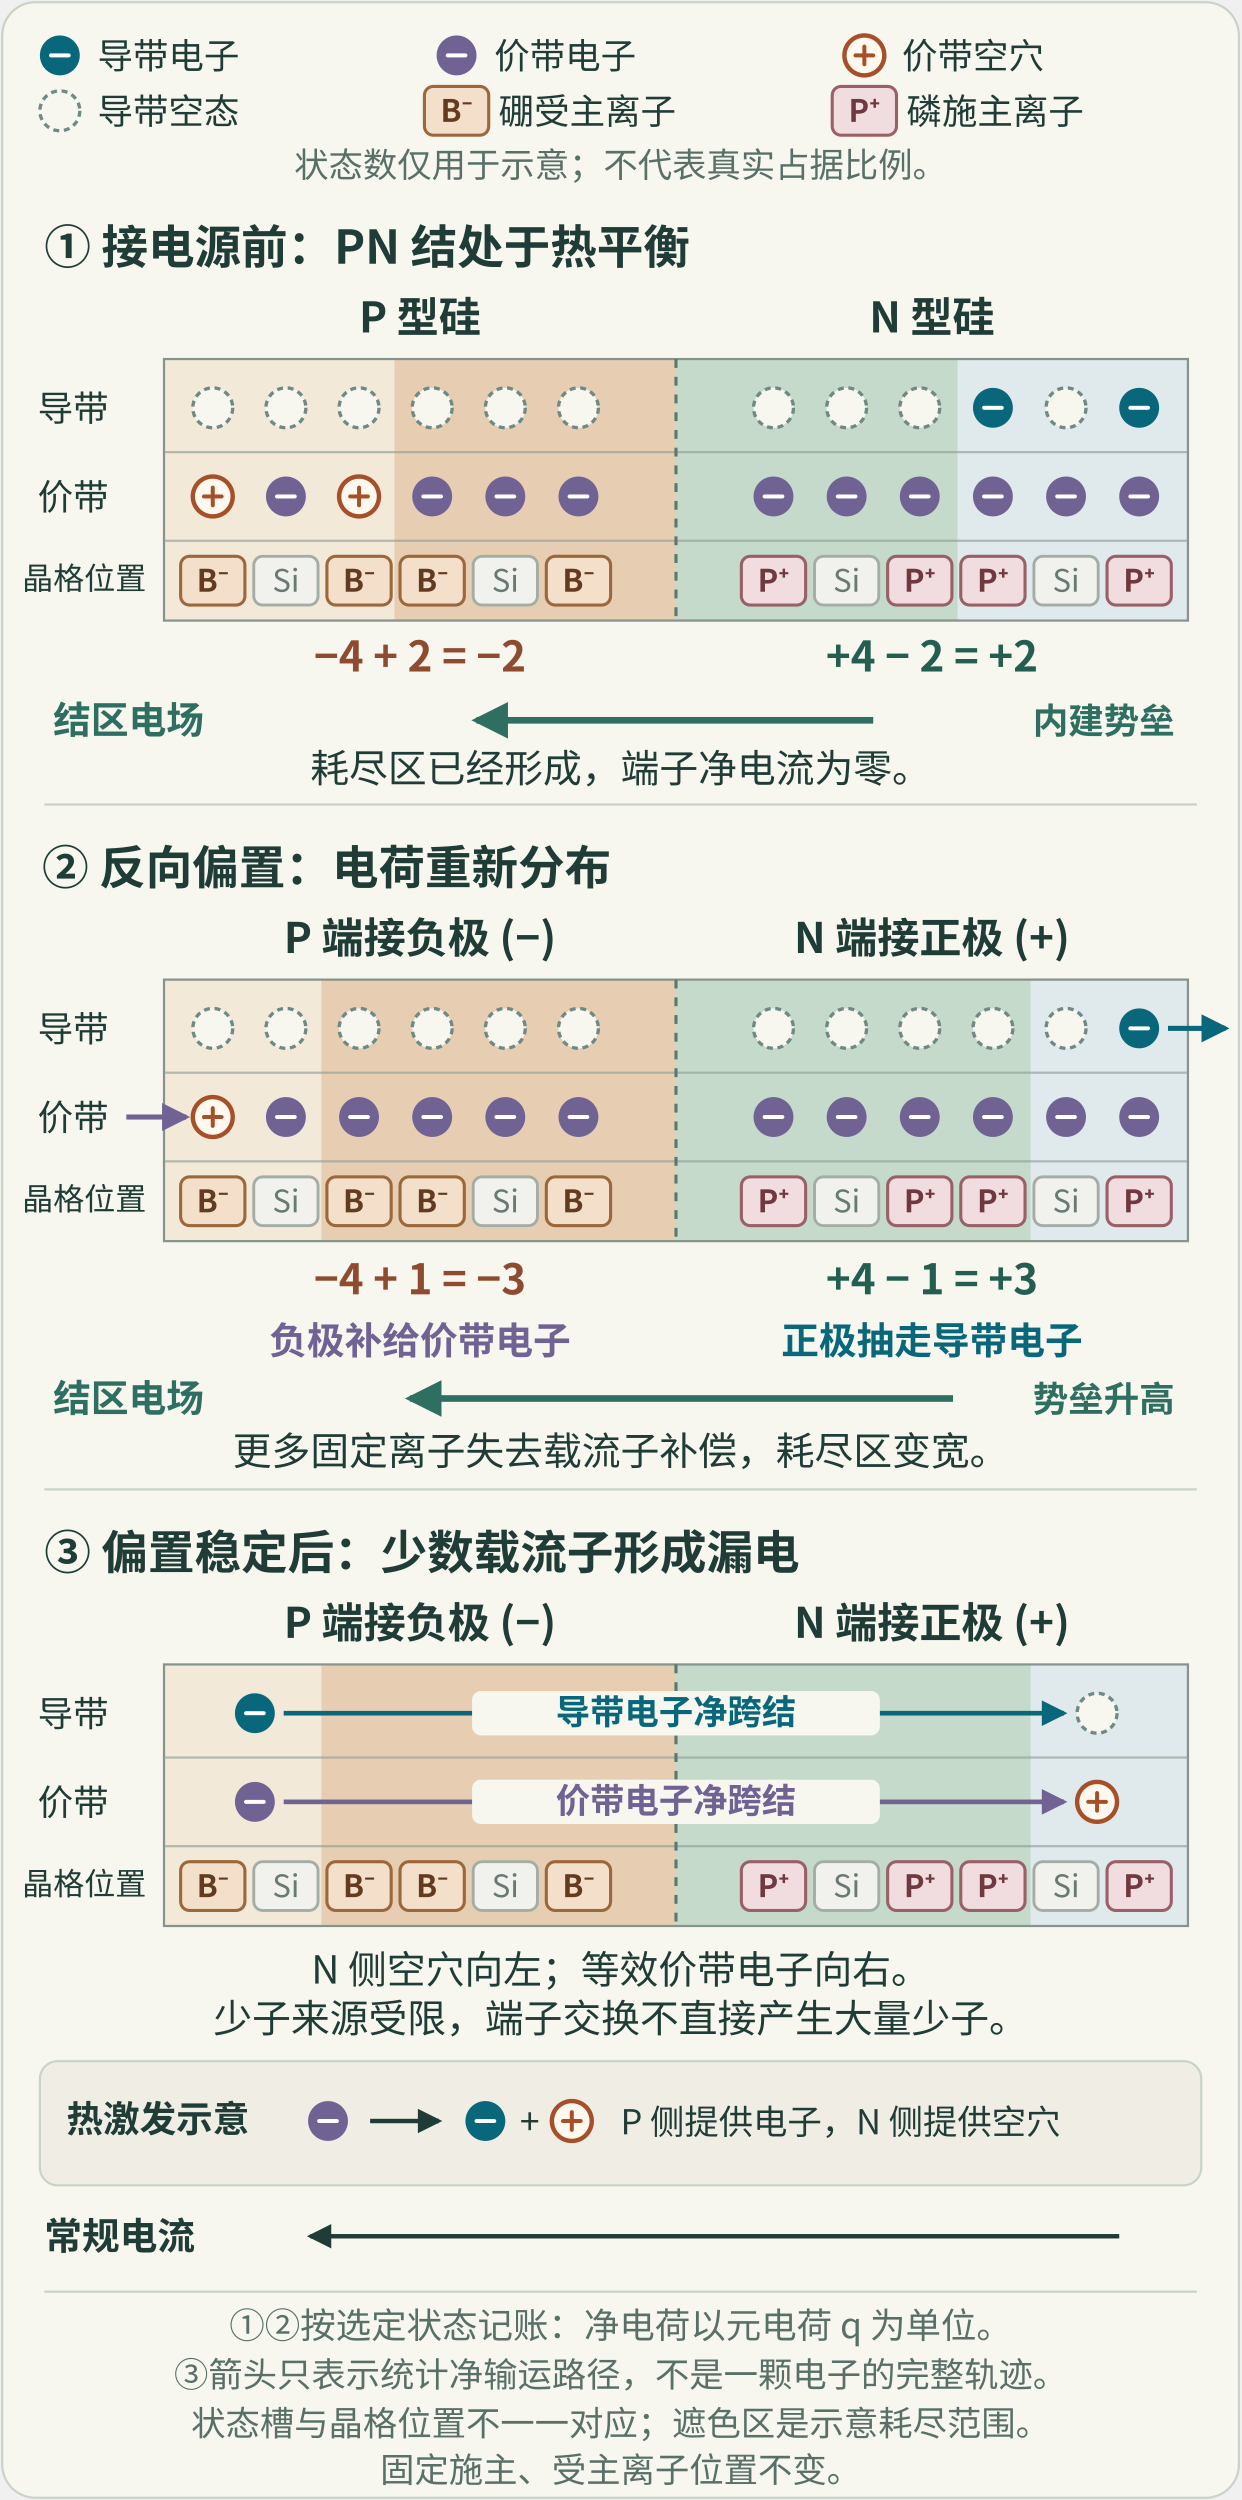
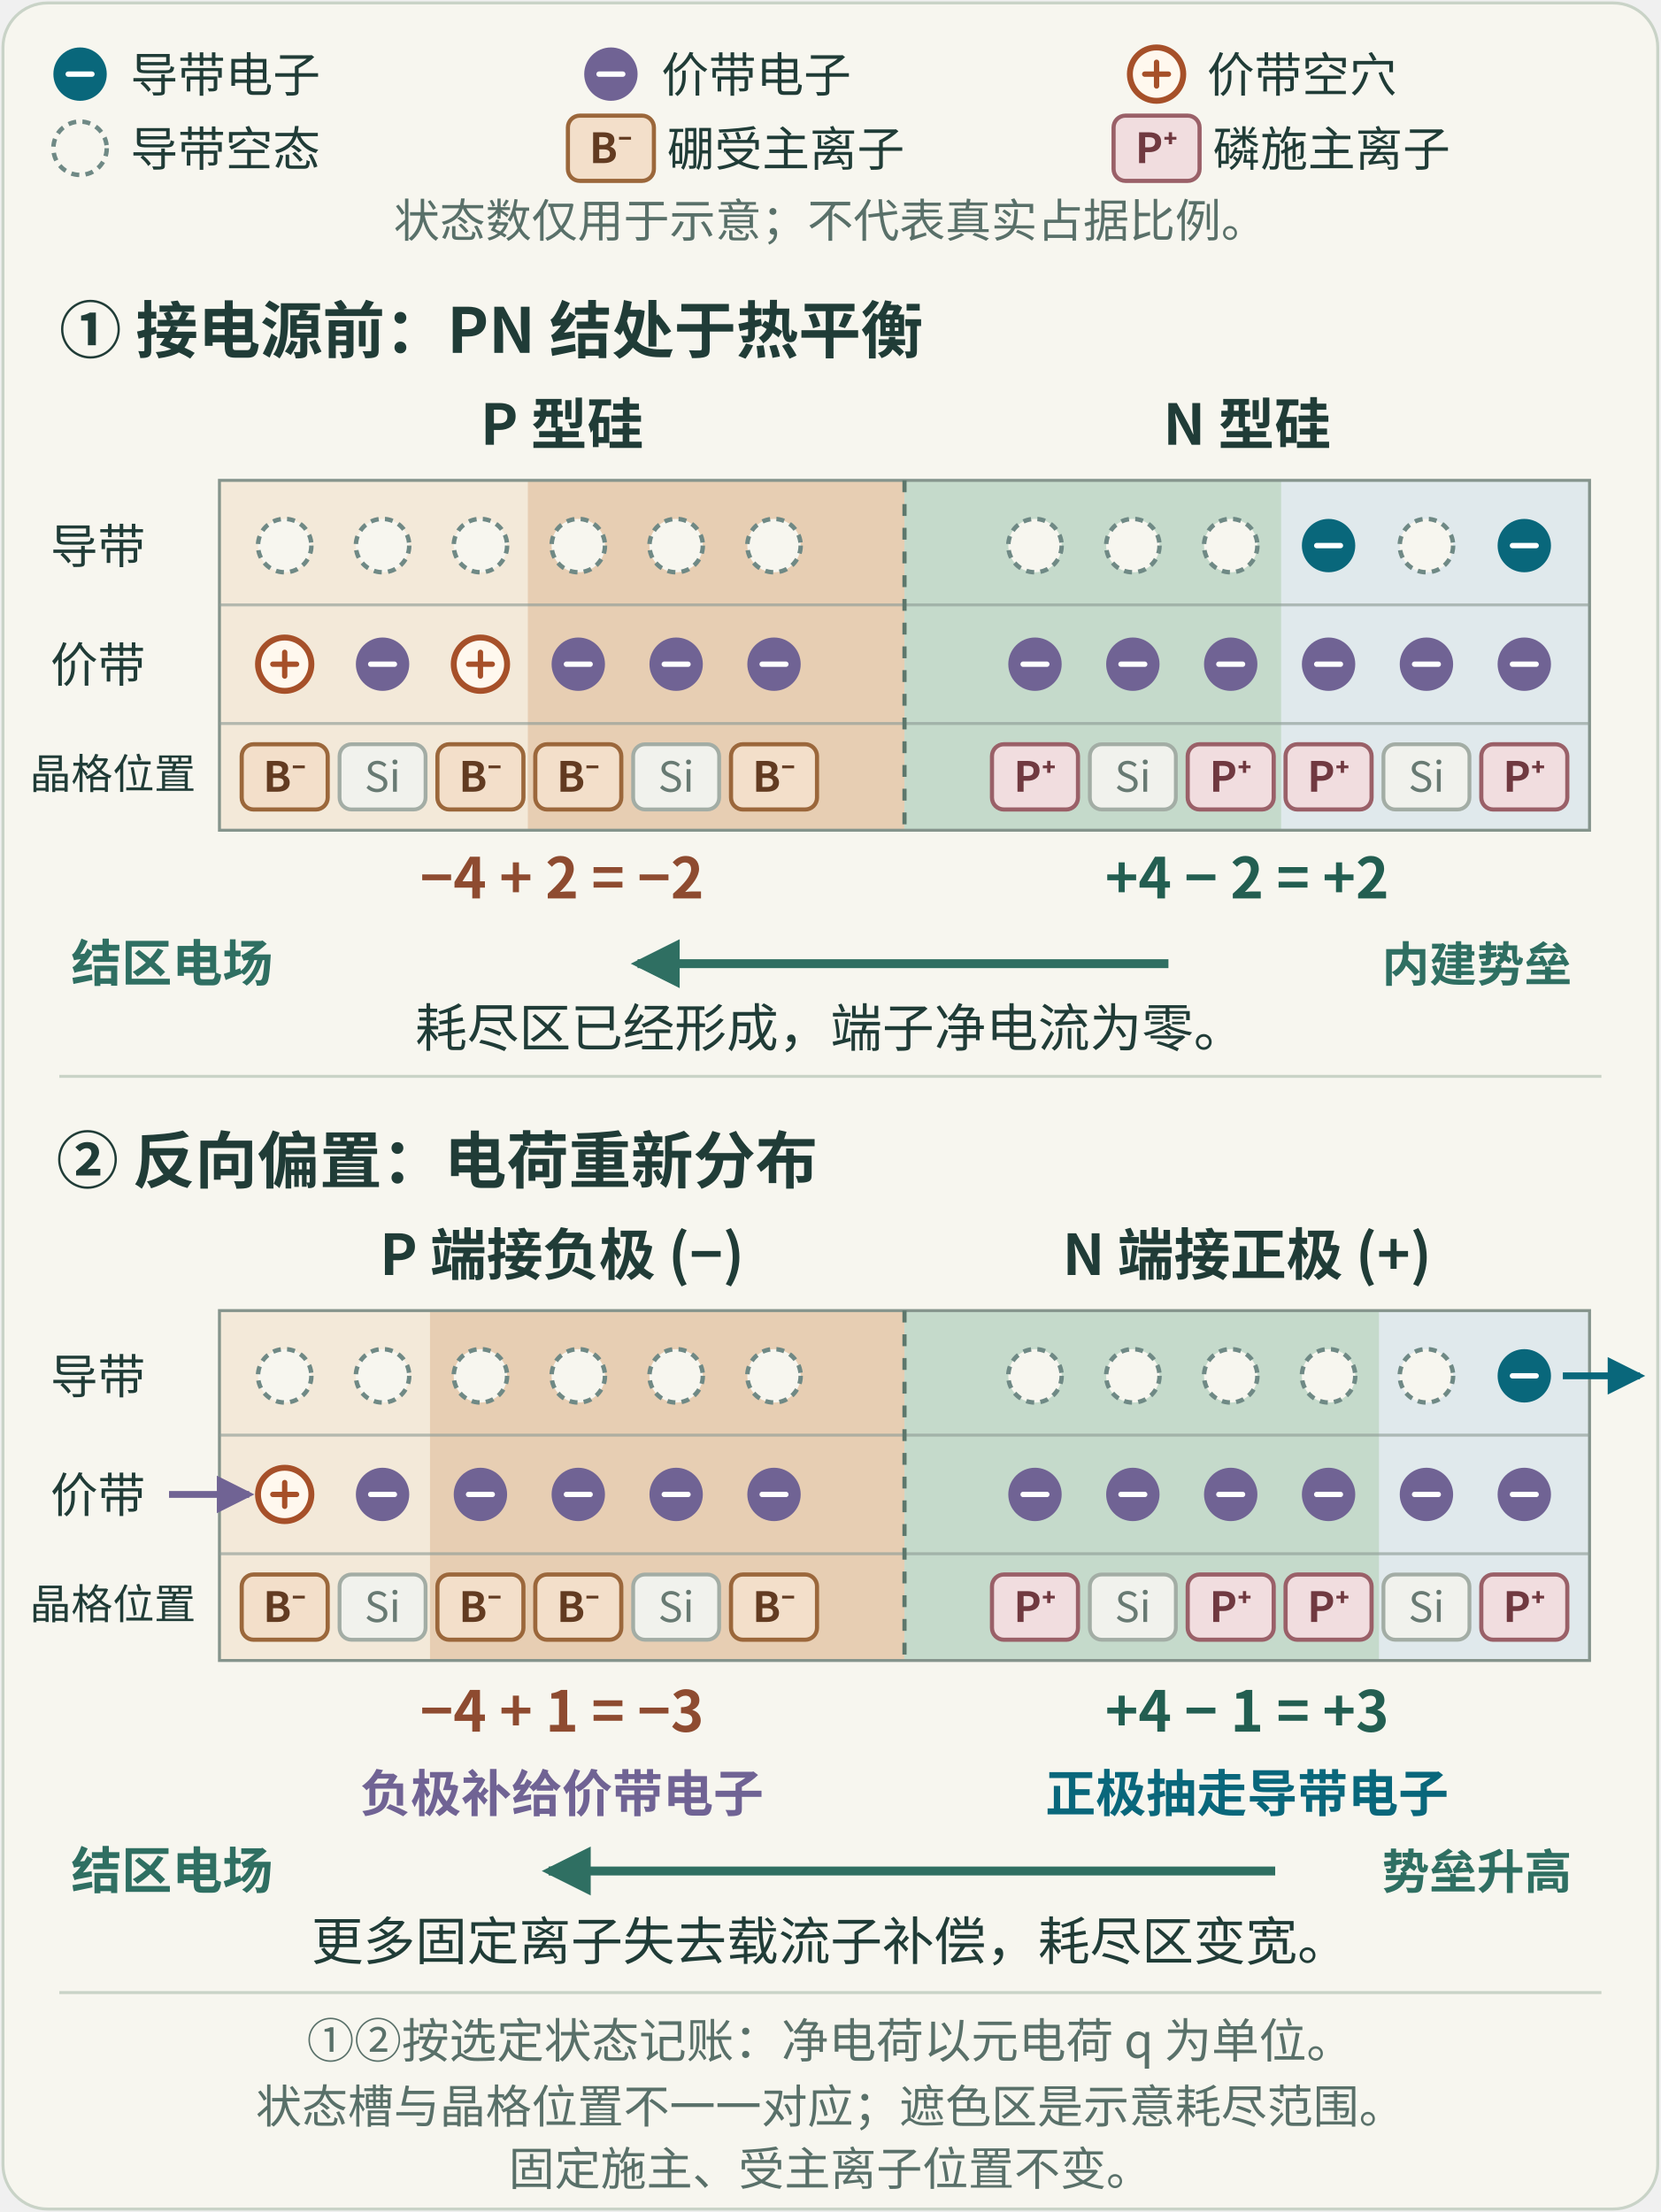
- <svg xmlns="http://www.w3.org/2000/svg" width="560" height="1128" viewBox="0 0 560 1128" role="img" aria-labelledby="title desc" xml:lang="zh-CN">
+ <svg xmlns="http://www.w3.org/2000/svg" width="560" height="746" viewBox="0 0 560 746" role="img" aria-labelledby="title desc" xml:lang="zh-CN">
  <defs>
    <g id="ce0">
      <circle r="9" fill="#f7f6ef" stroke="#6f8985" stroke-width="1.5" stroke-dasharray="2.7 2.1" />
    </g>
    <g id="ce">
      <circle r="9" fill="#09677b" />
      <path d="M-4 0H4" stroke="#fff" stroke-width="1.8" stroke-linecap="round" />
    </g>
    <g id="ve">
      <circle r="9" fill="#706394" />
      <path d="M-4 0H4" stroke="#fff" stroke-width="1.8" stroke-linecap="round" />
    </g>
    <g id="h">
      <circle r="9" fill="#fff8ee" stroke="#a65029" stroke-width="2" />
      <path d="M-4 0H4M0-4V4" stroke="#a65029" stroke-width="1.8" stroke-linecap="round" />
    </g>
    <g id="B">
      <rect x="-14.5" y="-11" width="29" height="22" rx="4" fill="#f3dfca" stroke="#9b673b" stroke-width="1.4" />
      <text x="0" y="5" font-size="14" text-anchor="middle" font-weight="700" fill="#623b21">B⁻</text>
    </g>
    <g id="P">
      <rect x="-14.5" y="-11" width="29" height="22" rx="4" fill="#f1dddf" stroke="#9a6068" stroke-width="1.4" />
      <text x="0" y="5" font-size="14" text-anchor="middle" font-weight="700" fill="#703940">P⁺</text>
    </g>
    <g id="Si">
      <rect x="-14.5" y="-11" width="29" height="22" rx="4" fill="#f1f2ed" stroke="#a3ada5" stroke-width="1.3" />
      <text x="0" y="5" font-size="14" text-anchor="middle" fill="#687a73">Si</text>
    </g>
    <marker id="b-arrow" viewBox="0 0 10 10" refX="8.6" refY="5" markerWidth="5.5" markerHeight="5.5" orient="auto">
      <path d="M0 0L10 5 0 10Z" fill="#09677b" />
    </marker>
    <marker id="v-arrow" viewBox="0 0 10 10" refX="8.6" refY="5" markerWidth="5.5" markerHeight="5.5" orient="auto">
      <path d="M0 0L10 5 0 10Z" fill="#706394" />
    </marker>
    <marker id="f-arrow" viewBox="0 0 10 10" refX="8.6" refY="5" markerWidth="5.5" markerHeight="5.5" orient="auto">
      <path d="M0 0L10 5 0 10Z" fill="#2f6f62" />
    </marker>
    <marker id="c-arrow" viewBox="0 0 10 10" refX="8.6" refY="5" markerWidth="5.5" markerHeight="5.5" orient="auto">
      <path d="M0 0L10 5 0 10Z" fill="#203c37" />
    </marker>
  </defs>
-   <rect x="1" y="1" width="558" height="1126" rx="15" fill="#f7f6ef" stroke="#c9d3c7" opacity="1" />
+   <rect x="1" y="1" width="558" height="744" rx="15" fill="#f7f6ef" stroke="#c9d3c7" opacity="1" />
  <g font-family="system-ui, 'Noto Sans CJK SC', sans-serif">
    <use href="#ce" x="27" y="25" />
    <text x="44" y="31" font-size="16" text-anchor="start" fill="#203c37" font-weight="400">导带电子</text>
    <use href="#ve" x="206" y="25" />
    <text x="223" y="31" font-size="16" text-anchor="start" fill="#203c37" font-weight="400">价带电子</text>
    <use href="#h" x="390" y="25" />
    <text x="407" y="31" font-size="16" text-anchor="start" fill="#203c37" font-weight="400">价带空穴</text>
    <use href="#ce0" x="27" y="50" />
    <text x="44" y="56" font-size="16" text-anchor="start" fill="#203c37" font-weight="400">导带空态</text>
    <use href="#B" x="206" y="50" />
    <text x="225" y="56" font-size="16" text-anchor="start" fill="#203c37" font-weight="400">硼受主离子</text>
    <use href="#P" x="390" y="50" />
    <text x="409" y="56" font-size="16" text-anchor="start" fill="#203c37" font-weight="400">磷施主离子</text>
    <text x="280" y="80" font-size="15.5" text-anchor="middle" fill="#597069" font-weight="400">状态数仅用于示意；不代表真实占据比例。</text>
    <g transform="translate(0 96)">
      <text x="20" y="23" font-size="21" text-anchor="start" fill="#203c37" font-weight="700">① 接电源前：PN 结处于热平衡</text>
      <rect x="74" y="66" width="231" height="118" rx="0" fill="#f3e9d9" stroke="none" opacity="1" />
      <rect x="305" y="66" width="231" height="118" rx="0" fill="#e0e9ec" stroke="none" opacity="1" />
      <rect x="178" y="66" width="127" height="118" rx="0" fill="#e5c9ad" stroke="none" opacity="0.85" />
      <rect x="305" y="66" width="127" height="118" rx="0" fill="#c2d8c8" stroke="none" opacity="0.9" />
      <text x="189.5" y="54" font-size="19" text-anchor="middle" fill="#203c37" font-weight="700">P 型硅</text>
      <text x="420.5" y="54" font-size="19" text-anchor="middle" fill="#203c37" font-weight="700">N 型硅</text>
      <text x="17" y="94" font-size="16" text-anchor="start" fill="#203c37" font-weight="400">导带</text>
      <text x="17" y="134" font-size="16" text-anchor="start" fill="#203c37" font-weight="400">价带</text>
      <text x="10" y="170" font-size="14" text-anchor="start" fill="#203c37" font-weight="400">晶格位置</text>
      <rect x="74" y="66" width="462" height="118" rx="0" fill="none" stroke="#85948c" opacity="1" />
      <path d="M74 108H536M74 148H536" fill="none" stroke="#8f9c96" opacity=".64" />
      <path d="M305 66V184" stroke="#5d776c" stroke-width="1.4" stroke-dasharray="4 4" />
      <use href="#B" x="96" y="166" />
      <use href="#Si" x="129" y="166" />
      <use href="#B" x="162" y="166" />
      <use href="#B" x="195" y="166" />
      <use href="#Si" x="228" y="166" />
      <use href="#B" x="261" y="166" />
      <use href="#P" x="349" y="166" />
      <use href="#Si" x="382" y="166" />
      <use href="#P" x="415" y="166" />
      <use href="#P" x="448" y="166" />
      <use href="#Si" x="481" y="166" />
      <use href="#P" x="514" y="166" />
      <use href="#ce0" x="96" y="88" />
      <use href="#h" x="96" y="128" />
      <use href="#ce0" x="129" y="88" />
      <use href="#ve" x="129" y="128" />
      <use href="#ce0" x="162" y="88" />
      <use href="#h" x="162" y="128" />
      <use href="#ce0" x="195" y="88" />
      <use href="#ve" x="195" y="128" />
      <use href="#ce0" x="228" y="88" />
      <use href="#ve" x="228" y="128" />
      <use href="#ce0" x="261" y="88" />
      <use href="#ve" x="261" y="128" />
      <use href="#ce0" x="349" y="88" />
      <use href="#ve" x="349" y="128" />
      <use href="#ce0" x="382" y="88" />
      <use href="#ve" x="382" y="128" />
      <use href="#ce0" x="415" y="88" />
      <use href="#ve" x="415" y="128" />
      <use href="#ce" x="448" y="88" />
      <use href="#ve" x="448" y="128" />
      <use href="#ce0" x="481" y="88" />
      <use href="#ve" x="481" y="128" />
      <use href="#ce" x="514" y="88" />
      <use href="#ve" x="514" y="128" />
      <text x="189.5" y="207" font-size="19" text-anchor="middle" fill="#8e4b30" font-weight="650">−4 + 2 = −2</text>
      <text x="420.5" y="207" font-size="19" text-anchor="middle" fill="#235e51" font-weight="650">+4 − 2 = +2</text>
      <text x="24" y="235" font-size="17" text-anchor="start" fill="#2f6f62" font-weight="650">结区电场</text>
      <path d="M394 229 L215 229" fill="none" stroke="#2f6f62" stroke-width="3" marker-end="url(#f-arrow)" />
      <text x="530" y="235" font-size="16" text-anchor="end" fill="#2f6f62" font-weight="650">内建势垒</text>
      <text x="280" y="257" font-size="17.5" text-anchor="middle" fill="#203c37" font-weight="400">耗尽区已经形成，端子净电流为零。</text>
    </g>
    <path d="M20 363H540" stroke="#c9d3c7" />
    <g transform="translate(0 376)">
      <text x="19" y="23" font-size="21" text-anchor="start" fill="#203c37" font-weight="700">② 反向偏置：电荷重新分布</text>
      <rect x="74" y="66" width="231" height="118" rx="0" fill="#f3e9d9" stroke="none" opacity="1" />
      <rect x="305" y="66" width="231" height="118" rx="0" fill="#e0e9ec" stroke="none" opacity="1" />
      <rect x="145" y="66" width="160" height="118" rx="0" fill="#e5c9ad" stroke="none" opacity="0.85" />
      <rect x="305" y="66" width="160" height="118" rx="0" fill="#c2d8c8" stroke="none" opacity="0.9" />
      <text x="189.5" y="54" font-size="19" text-anchor="middle" fill="#203c37" font-weight="700">P 端接负极 (−)</text>
      <text x="420.5" y="54" font-size="19" text-anchor="middle" fill="#203c37" font-weight="700">N 端接正极 (+)</text>
      <text x="17" y="94" font-size="16" text-anchor="start" fill="#203c37" font-weight="400">导带</text>
      <text x="17" y="134" font-size="16" text-anchor="start" fill="#203c37" font-weight="400">价带</text>
      <text x="10" y="170" font-size="14" text-anchor="start" fill="#203c37" font-weight="400">晶格位置</text>
      <rect x="74" y="66" width="462" height="118" rx="0" fill="none" stroke="#85948c" opacity="1" />
      <path d="M74 108H536M74 148H536" fill="none" stroke="#8f9c96" opacity=".64" />
      <path d="M305 66V184" stroke="#5d776c" stroke-width="1.4" stroke-dasharray="4 4" />
      <use href="#B" x="96" y="166" />
      <use href="#Si" x="129" y="166" />
      <use href="#B" x="162" y="166" />
      <use href="#B" x="195" y="166" />
      <use href="#Si" x="228" y="166" />
      <use href="#B" x="261" y="166" />
      <use href="#P" x="349" y="166" />
      <use href="#Si" x="382" y="166" />
      <use href="#P" x="415" y="166" />
      <use href="#P" x="448" y="166" />
      <use href="#Si" x="481" y="166" />
      <use href="#P" x="514" y="166" />
      <use href="#ce0" x="96" y="88" />
      <use href="#h" x="96" y="128" />
      <use href="#ce0" x="129" y="88" />
      <use href="#ve" x="129" y="128" />
      <use href="#ce0" x="162" y="88" />
      <use href="#ve" x="162" y="128" />
      <use href="#ce0" x="195" y="88" />
      <use href="#ve" x="195" y="128" />
      <use href="#ce0" x="228" y="88" />
      <use href="#ve" x="228" y="128" />
      <use href="#ce0" x="261" y="88" />
      <use href="#ve" x="261" y="128" />
      <use href="#ce0" x="349" y="88" />
      <use href="#ve" x="349" y="128" />
      <use href="#ce0" x="382" y="88" />
      <use href="#ve" x="382" y="128" />
      <use href="#ce0" x="415" y="88" />
      <use href="#ve" x="415" y="128" />
      <use href="#ce0" x="448" y="88" />
      <use href="#ve" x="448" y="128" />
      <use href="#ce0" x="481" y="88" />
      <use href="#ve" x="481" y="128" />
      <use href="#ce" x="514" y="88" />
      <use href="#ve" x="514" y="128" />
      <path d="M57 128 L84 128" fill="none" stroke="#706394" stroke-width="2.3" marker-end="url(#v-arrow)" />
      <path d="M527 88 L553 88" fill="none" stroke="#09677b" stroke-width="2.3" marker-end="url(#b-arrow)" />
      <text x="189.5" y="208" font-size="19" text-anchor="middle" fill="#8e4b30" font-weight="650">−4 + 1 = −3</text>
      <text x="420.5" y="208" font-size="19" text-anchor="middle" fill="#235e51" font-weight="650">+4 − 1 = +3</text>
      <text x="189.5" y="235" font-size="17" text-anchor="middle" fill="#706394" font-weight="650">负极补给价带电子</text>
      <text x="420.5" y="235" font-size="17" text-anchor="middle" fill="#09677b" font-weight="650">正极抽走导带电子</text>
      <text x="24" y="261" font-size="17" text-anchor="start" fill="#2f6f62" font-weight="650">结区电场</text>
      <path d="M430 255 L185 255" fill="none" stroke="#2f6f62" stroke-width="3" marker-end="url(#f-arrow)" />
      <text x="530" y="261" font-size="16" text-anchor="end" fill="#2f6f62" font-weight="650">势垒升高</text>
      <text x="280" y="285" font-size="17.5" text-anchor="middle" fill="#203c37" font-weight="400">更多固定离子失去载流子补偿，耗尽区变宽。</text>
    </g>
    <path d="M20 672H540" stroke="#c9d3c7" />
-     <g transform="translate(0 685)">
-       <text x="20" y="23" font-size="21" text-anchor="start" fill="#203c37" font-weight="700">③ 偏置稳定后：少数载流子形成漏电</text>
-       <rect x="74" y="66" width="231" height="118" rx="0" fill="#f3e9d9" stroke="none" opacity="1" />
-       <rect x="305" y="66" width="231" height="118" rx="0" fill="#e0e9ec" stroke="none" opacity="1" />
-       <rect x="145" y="66" width="160" height="118" rx="0" fill="#e5c9ad" stroke="none" opacity="0.85" />
-       <rect x="305" y="66" width="160" height="118" rx="0" fill="#c2d8c8" stroke="none" opacity="0.9" />
-       <text x="189.5" y="54" font-size="19" text-anchor="middle" fill="#203c37" font-weight="700">P 端接负极 (−)</text>
-       <text x="420.5" y="54" font-size="19" text-anchor="middle" fill="#203c37" font-weight="700">N 端接正极 (+)</text>
-       <text x="17" y="94" font-size="16" text-anchor="start" fill="#203c37" font-weight="400">导带</text>
-       <text x="17" y="134" font-size="16" text-anchor="start" fill="#203c37" font-weight="400">价带</text>
-       <text x="10" y="170" font-size="14" text-anchor="start" fill="#203c37" font-weight="400">晶格位置</text>
-       <rect x="74" y="66" width="462" height="118" rx="0" fill="none" stroke="#85948c" opacity="1" />
-       <path d="M74 108H536M74 148H536" fill="none" stroke="#8f9c96" opacity=".64" />
-       <path d="M305 66V184" stroke="#5d776c" stroke-width="1.4" stroke-dasharray="4 4" />
-       <use href="#B" x="96" y="166" />
-       <use href="#Si" x="129" y="166" />
-       <use href="#B" x="162" y="166" />
-       <use href="#B" x="195" y="166" />
-       <use href="#Si" x="228" y="166" />
-       <use href="#B" x="261" y="166" />
-       <use href="#P" x="349" y="166" />
-       <use href="#Si" x="382" y="166" />
-       <use href="#P" x="415" y="166" />
-       <use href="#P" x="448" y="166" />
-       <use href="#Si" x="481" y="166" />
-       <use href="#P" x="514" y="166" />
-       <use href="#ce" x="115" y="88" />
-       <use href="#ce0" x="495" y="88" />
-       <path d="M128 88 L480 88" fill="none" stroke="#09677b" stroke-width="2.1" marker-end="url(#b-arrow)" />
-       <use href="#ve" x="115" y="128" />
-       <use href="#h" x="495" y="128" />
-       <path d="M128 128 L480 128" fill="none" stroke="#706394" stroke-width="2.1" marker-end="url(#v-arrow)" />
-       <rect x="213" y="78" width="184" height="20" rx="4" fill="#f7f6ef" stroke="none" opacity="1" />
-       <text x="305" y="93" font-size="15.5" text-anchor="middle" fill="#09677b" font-weight="650">导带电子净跨结</text>
-       <rect x="213" y="118" width="184" height="20" rx="4" fill="#f7f6ef" stroke="none" opacity="1" />
-       <text x="305" y="133" font-size="15.5" text-anchor="middle" fill="#706394" font-weight="650">价带电子净跨结</text>
-       <text x="280" y="210" font-size="17.5" text-anchor="middle" fill="#203c37" font-weight="400">N 侧空穴向左；等效价带电子向右。</text>
-       <text x="280" y="232" font-size="17.5" text-anchor="middle" fill="#203c37" font-weight="400">少子来源受限，端子交换不直接产生大量少子。</text>
-       <rect x="18" y="245" width="524" height="56" rx="8" fill="#f0eee4" stroke="#c9d3c7" opacity="1" />
-       <text x="30" y="277" font-size="16.5" text-anchor="start" fill="#203c37" font-weight="650">热激发示意</text>
-       <use href="#ve" x="148" y="272" />
-       <path d="M167 272 L198 272" fill="none" stroke="#203c37" stroke-width="2" marker-end="url(#c-arrow)" />
-       <use href="#ce" x="219" y="272" />
-       <text x="239" y="278" font-size="16" text-anchor="middle" fill="#203c37" font-weight="400">+</text>
-       <use href="#h" x="258" y="272" />
-       <text x="280" y="278" font-size="15.5" text-anchor="start" fill="#203c37" font-weight="400">P 侧提供电子，N 侧提供空穴</text>
-       <text x="20" y="330" font-size="17" text-anchor="start" fill="#203c37" font-weight="650">常规电流</text>
-       <path d="M505 324 L140 324" fill="none" stroke="#203c37" stroke-width="2" marker-end="url(#c-arrow)" />
-     </g>
-     <path d="M20 1034H540" stroke="#c9d3c7" />
-     <text x="280" y="1055" font-size="16" text-anchor="middle" fill="#597069" font-weight="400">①②按选定状态记账：净电荷以元电荷 q 为单位。</text>
-     <text x="280" y="1077" font-size="15.5" text-anchor="middle" fill="#597069" font-weight="400">③箭头只表示统计净输运路径，不是一颗电子的完整轨迹。</text>
-     <text x="280" y="1099" font-size="15.5" text-anchor="middle" fill="#597069" font-weight="400">状态槽与晶格位置不一一对应；遮色区是示意耗尽范围。</text>
-     <text x="280" y="1120" font-size="15.5" text-anchor="middle" fill="#597069" font-weight="400">固定施主、受主离子位置不变。</text>
+     <text x="280" y="694" font-size="16" text-anchor="middle" fill="#597069" font-weight="400">①②按选定状态记账：净电荷以元电荷 q 为单位。</text>
+     <text x="280" y="716" font-size="15.5" text-anchor="middle" fill="#597069" font-weight="400">状态槽与晶格位置不一一对应；遮色区是示意耗尽范围。</text>
+     <text x="280" y="737" font-size="15.5" text-anchor="middle" fill="#597069" font-weight="400">固定施主、受主离子位置不变。</text>
  </g>
</svg>
